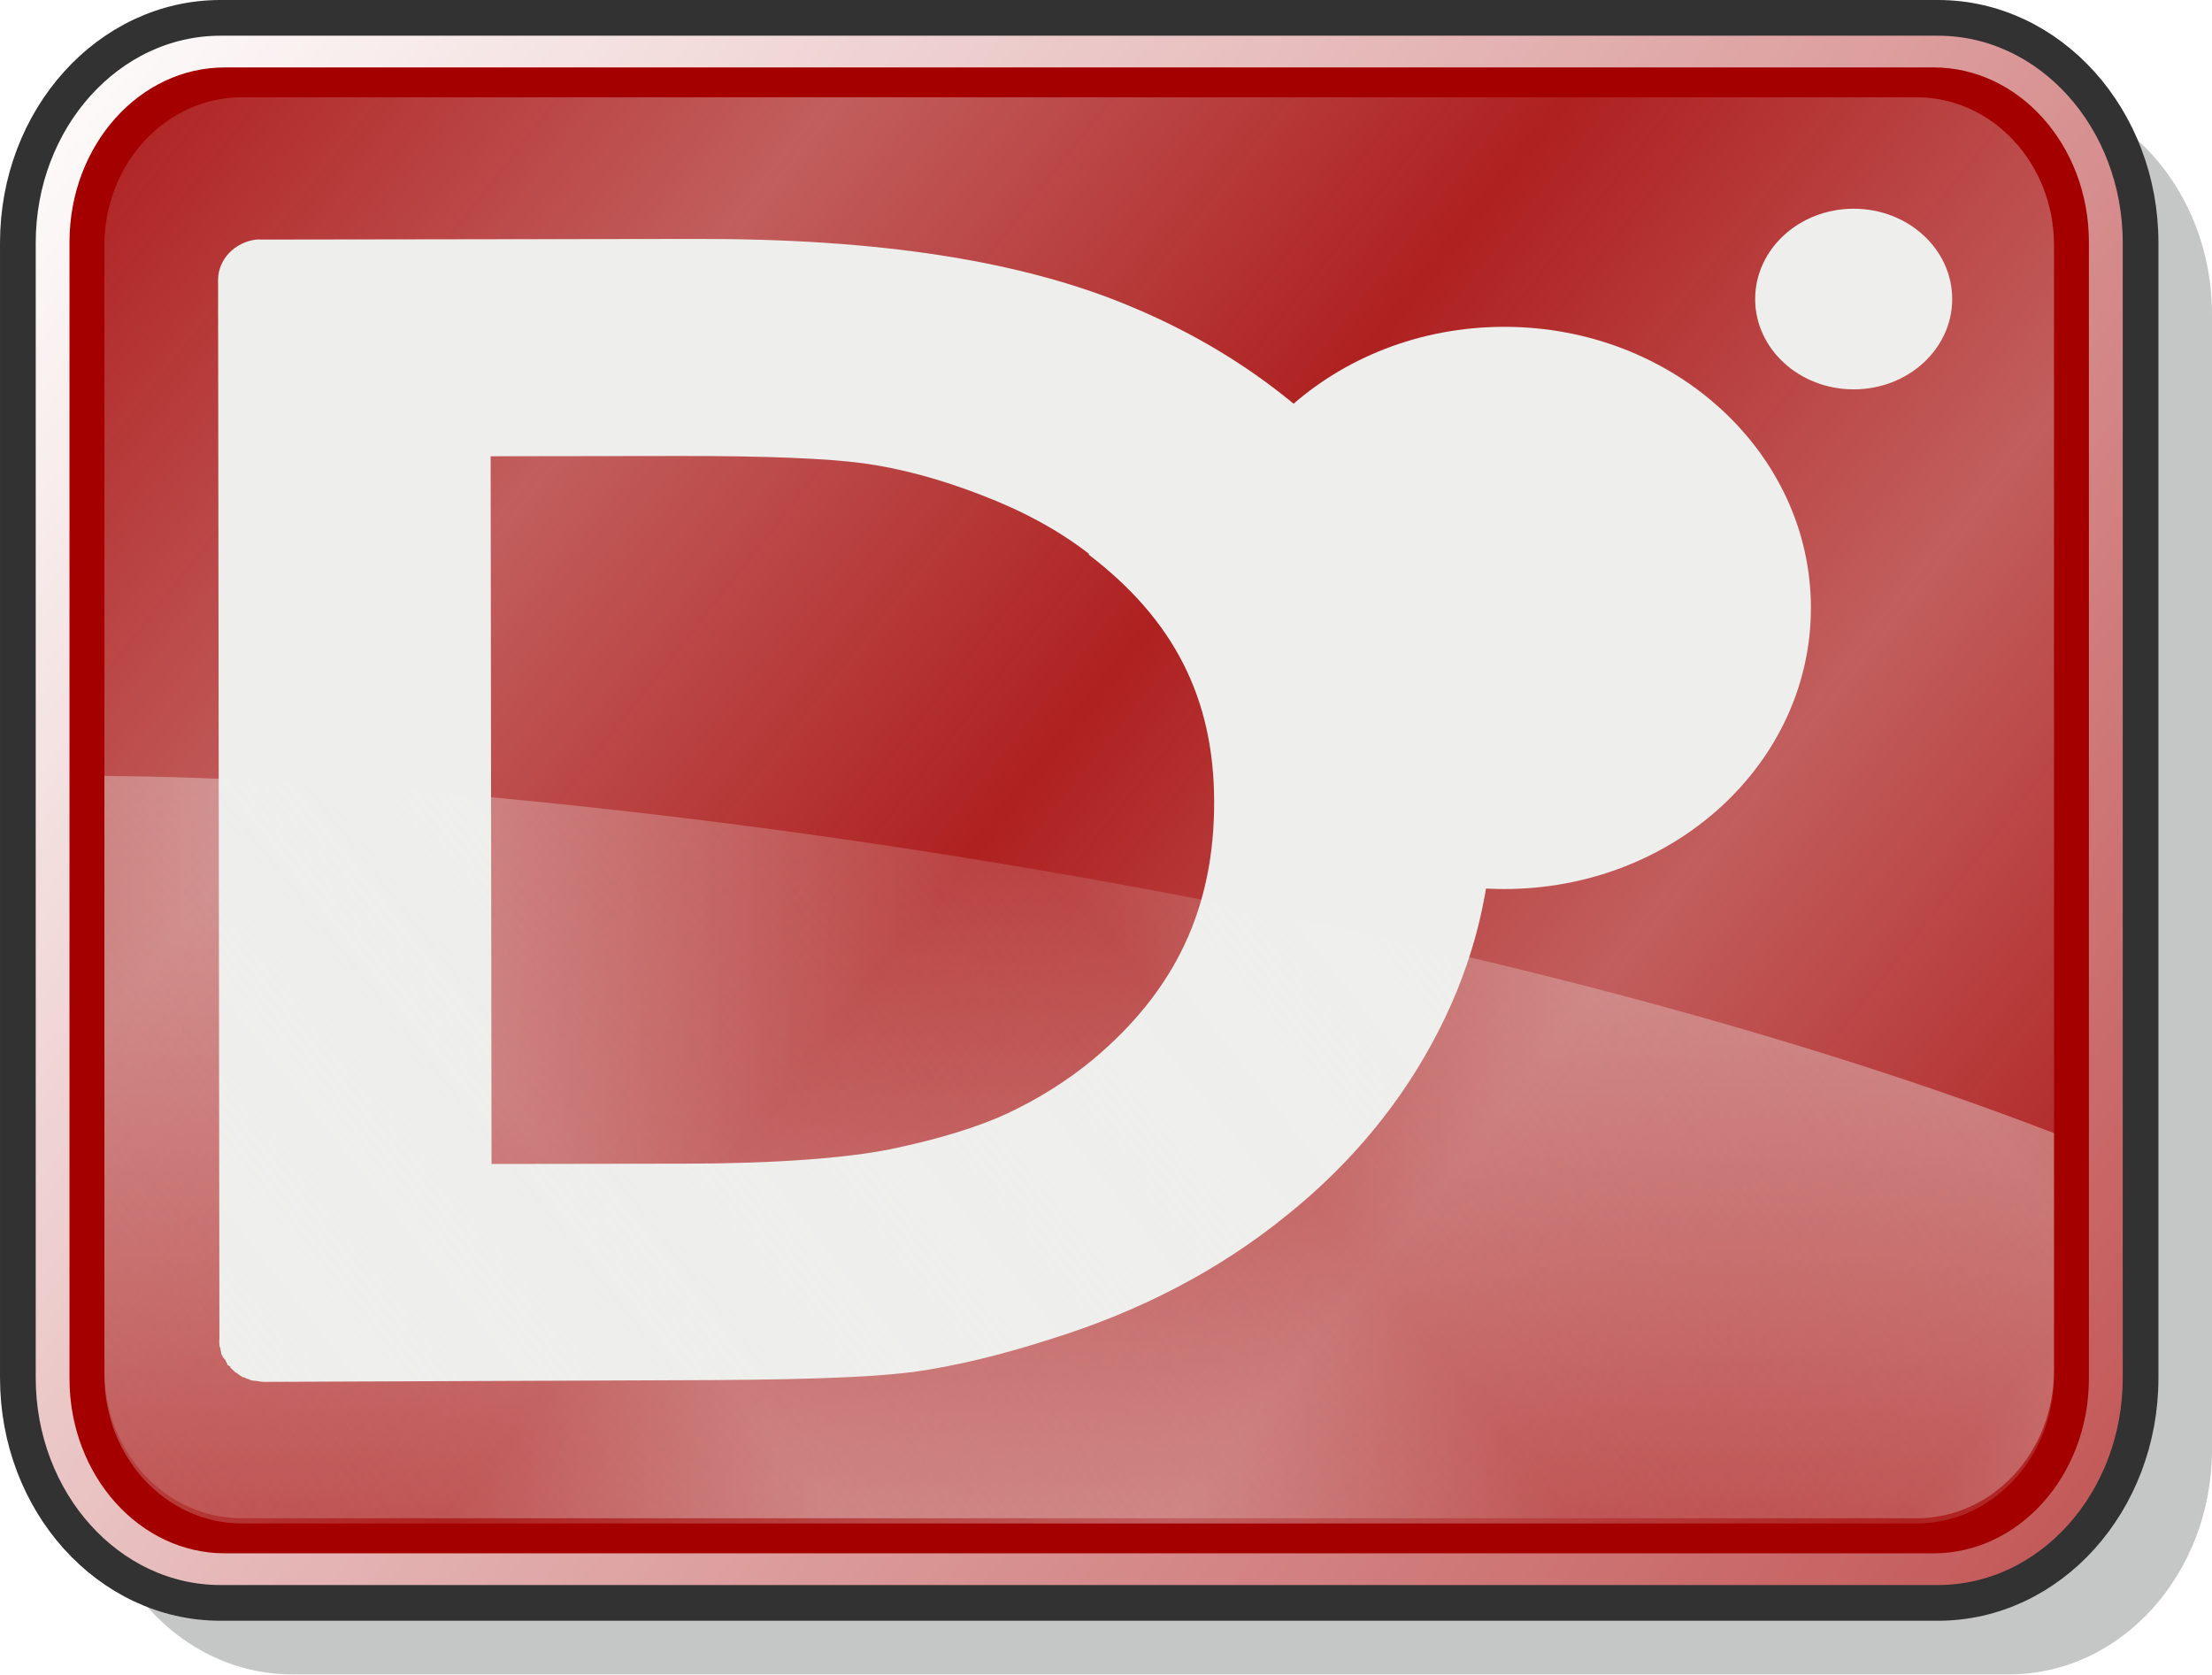
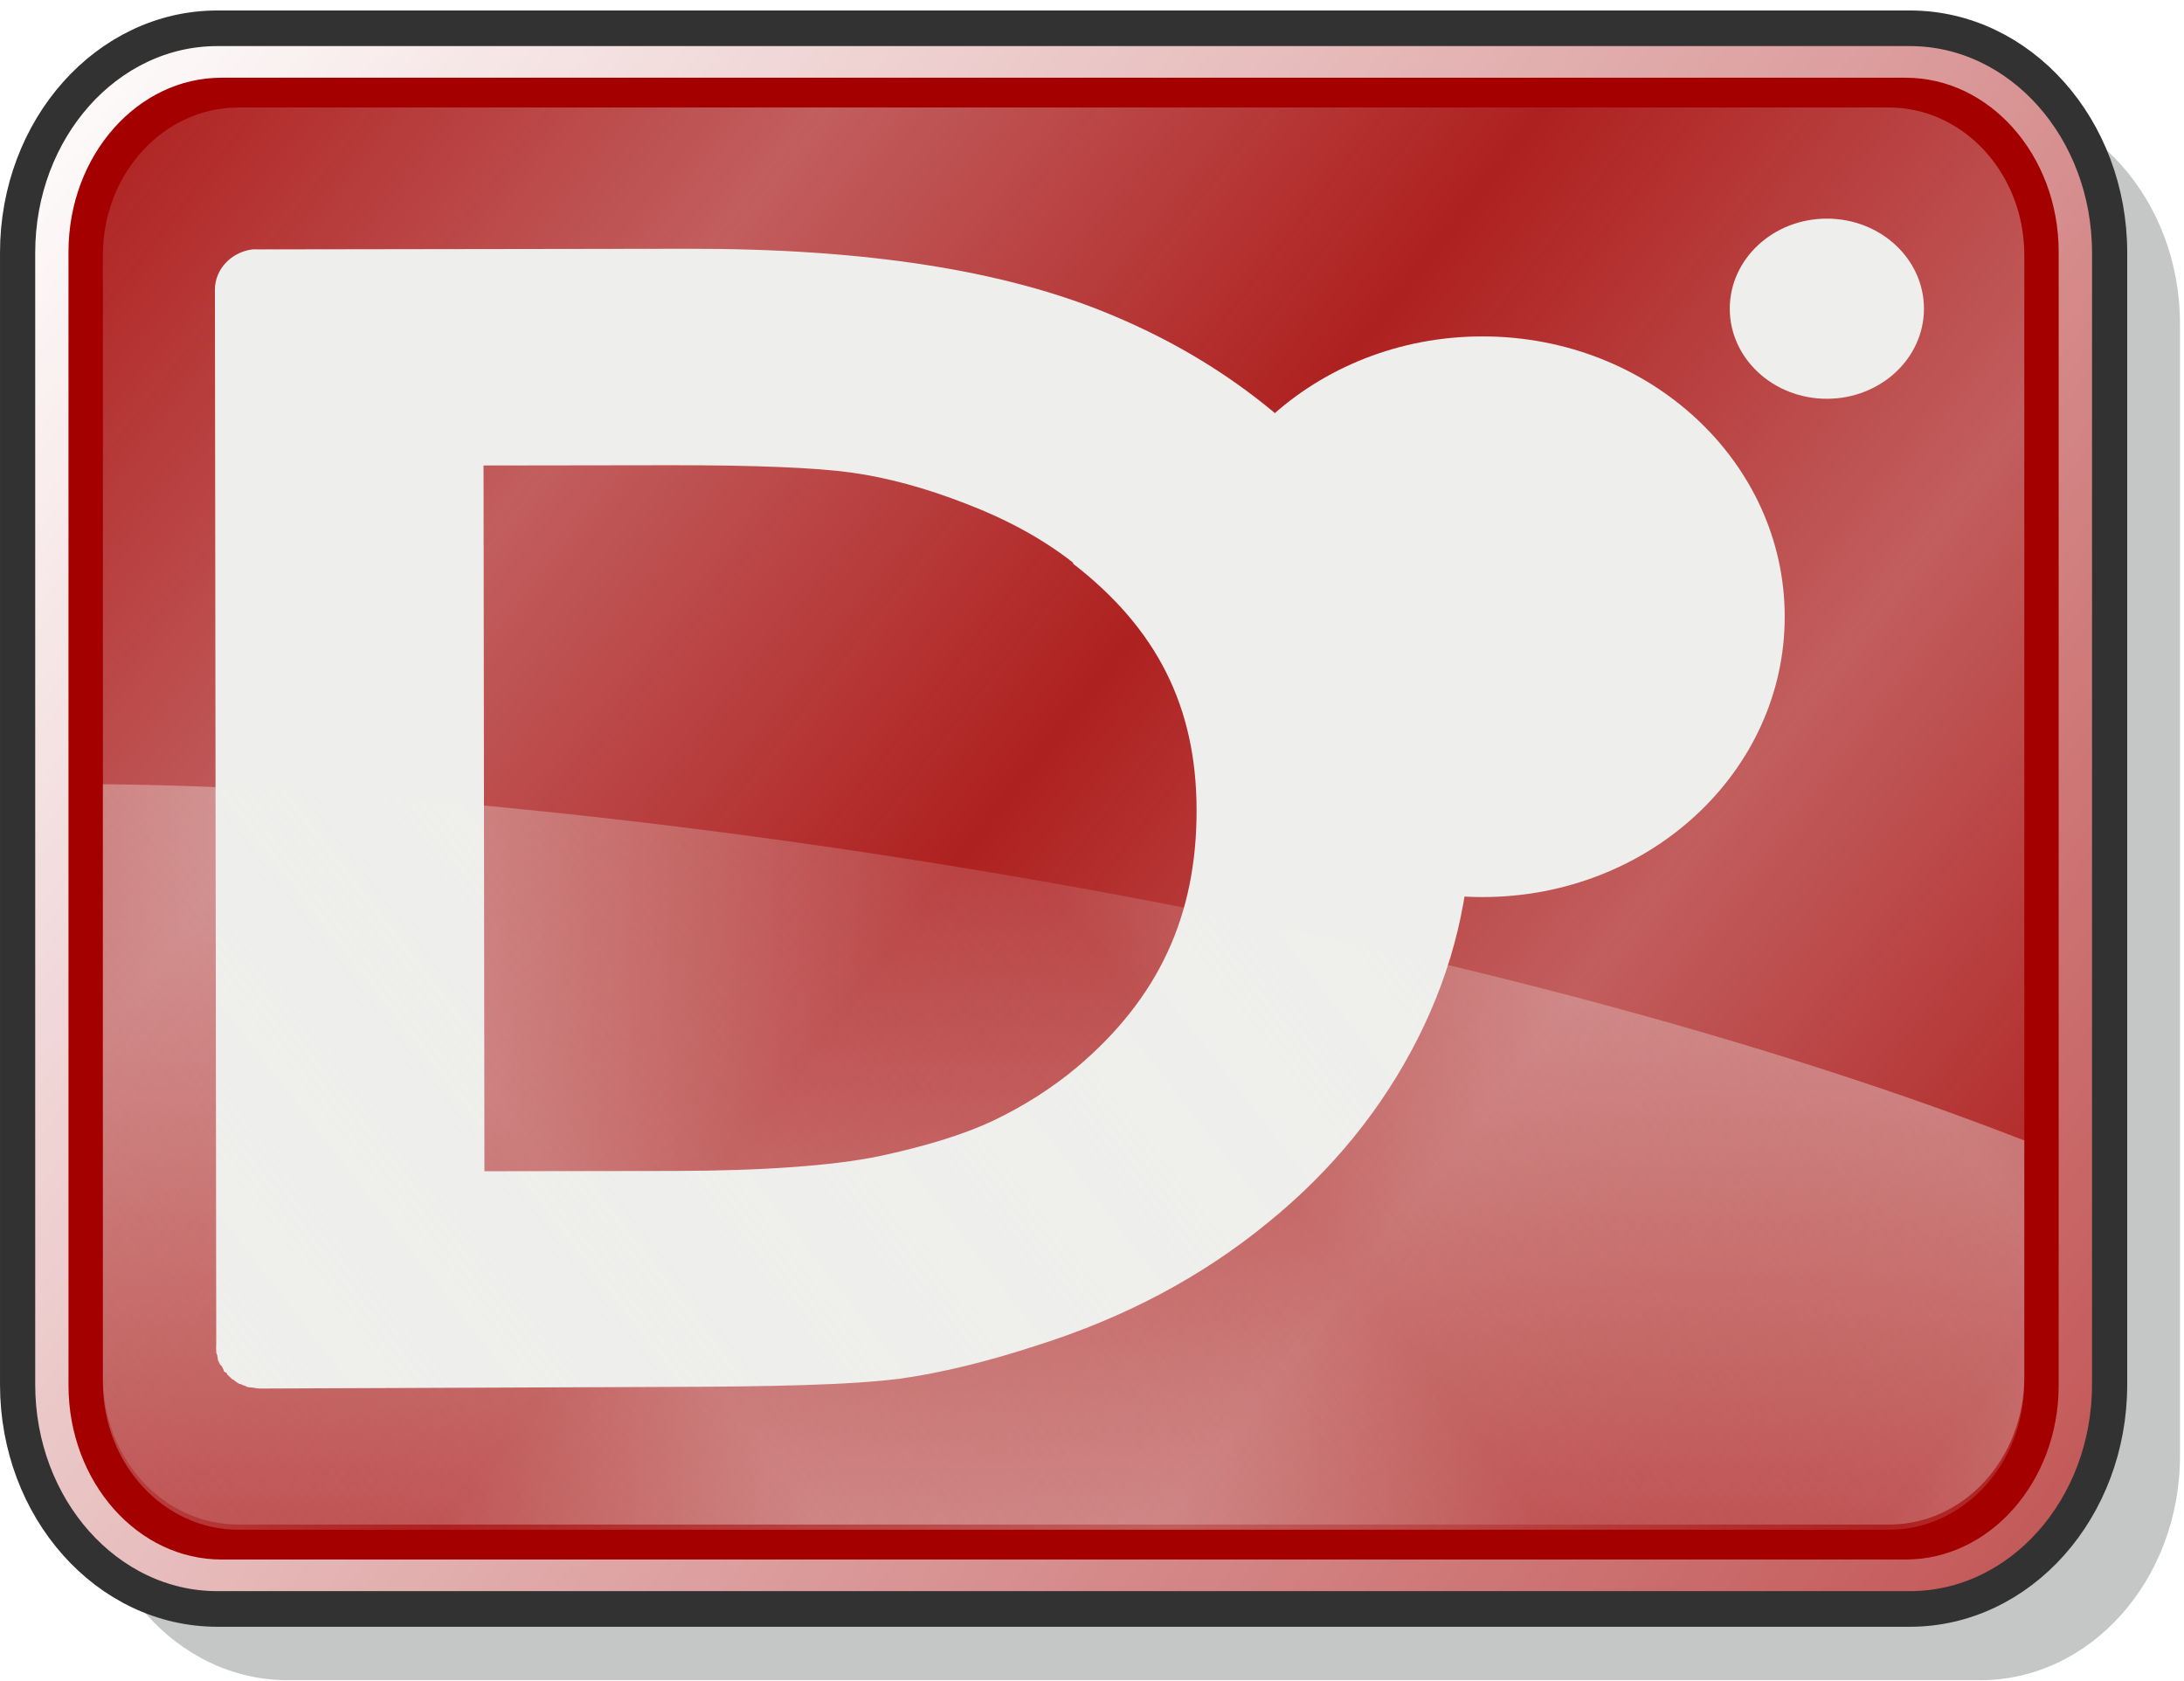
- <svg xmlns="http://www.w3.org/2000/svg" xmlns:xlink="http://www.w3.org/1999/xlink" version="1.0" width="123.865" height="93.753" id="svg2">
+ <svg xmlns="http://www.w3.org/2000/svg" xmlns:xlink="http://www.w3.org/1999/xlink" version="1.0" width="26" height="20" id="svg2">
  <defs id="defs4">
    <linearGradient id="linearGradient3482">
      <stop id="stop3484" style="stop-color:#000000;stop-opacity:0.198" offset="0" />
      <stop id="stop3486" style="stop-color:#000000;stop-opacity:0.823" offset="1" />
    </linearGradient>
    <linearGradient id="linearGradient3456">
      <stop id="stop3458" style="stop-color:#ffffff;stop-opacity:1" offset="0" />
      <stop id="stop3460" style="stop-color:#ffffff;stop-opacity:0.333" offset="1" />
    </linearGradient>
    <linearGradient id="linearGradient3420">
      <stop id="stop3430" style="stop-color:#f2f2f0;stop-opacity:0.135" offset="0" />
      <stop id="stop3424" style="stop-color:#eeeeec;stop-opacity:0.396" offset="1" />
    </linearGradient>
    <linearGradient id="linearGradient3360">
      <stop id="stop3362" style="stop-color:#eeeeec;stop-opacity:1" offset="0" />
      <stop id="stop3364" style="stop-color:#eeeeec;stop-opacity:0" offset="1" />
    </linearGradient>
    <linearGradient id="linearGradient3307">
      <stop id="stop3309" style="stop-color:#a5d8ff;stop-opacity:1" offset="0" />
      <stop id="stop3311" style="stop-color:#003845;stop-opacity:1" offset="1" />
    </linearGradient>
    <linearGradient id="linearGradient3299">
      <stop id="stop3301" style="stop-color:#ffffff;stop-opacity:1" offset="0" />
      <stop id="stop3303" style="stop-color:#979797;stop-opacity:0.573" offset="1" />
    </linearGradient>
    <linearGradient x1="27.248" y1="33.563" x2="44.496" y2="47.031" id="linearGradient3426" xlink:href="#linearGradient3420" gradientUnits="userSpaceOnUse" gradientTransform="matrix(1,0,0,0.991763,-0.677924,0.501242)" spreadMethod="reflect" />
    <linearGradient x1="24.482" y1="30.994" x2="104.024" y2="90.719" id="linearGradient3462" xlink:href="#linearGradient3456" gradientUnits="userSpaceOnUse" gradientTransform="matrix(0.99719,0,0,0.988716,-0.49737,0.686728)" />
    <linearGradient x1="49.345" y1="57.757" x2="79.688" y2="83.106" id="linearGradient3488" xlink:href="#linearGradient3482" gradientUnits="userSpaceOnUse" />
    <linearGradient x1="27.248" y1="33.563" x2="44.496" y2="47.031" id="linearGradient2213" xlink:href="#linearGradient3420" gradientUnits="userSpaceOnUse" gradientTransform="matrix(1,0,0,-0.991763,-0.677924,121.0142)" spreadMethod="reflect" />
    <linearGradient x1="27.248" y1="33.563" x2="44.496" y2="47.031" id="linearGradient2232" xlink:href="#linearGradient3420" gradientUnits="userSpaceOnUse" gradientTransform="matrix(1,0,0,-0.991763,-0.677924,121.0142)" spreadMethod="reflect" />
  </defs>
-   <g transform="translate(-2.981905,-15.75318)" id="layer1">
+   <g transform="matrix(0.2095209,0,0,0.2119964,-0.6247715,-3.214863)" id="layer1">
    <g transform="matrix(1.475092,0,0,1.475092,-30.36508,-28.63879)" id="g2225" style="display:inline">
      <rect width="80.582" height="60.168" rx="7.694" ry="8.543" x="25.996" y="33.484" id="rect3466" style="fill:#2e3436;fill-opacity:0.275;fill-rule:nonzero;stroke:none" />
      <rect width="80.582" height="60.168" rx="7.694" ry="8.543" x="23.285" y="30.772" id="rect3297" style="fill:#a40000;fill-opacity:1;fill-rule:nonzero;stroke:none" />
      <rect width="74.011" height="54.138" rx="5.221" ry="5.62" x="26.57" y="33.787" id="rect3408" style="fill:url(#linearGradient3426);fill-opacity:1;fill-rule:nonzero;stroke:none" />
-       <path d="m 32.333,39.188 c -0.81,0.1 -1.446,0.747 -1.448,1.53 l 0.051,39.977 c -0.003,0.057 -0.003,0.117 2.23e-4,0.174 -0.009,0.095 -0.009,0.176 3.47e-4,0.271 -8.2e-5,0.009 -5.8e-5,0.029 4.9e-5,0.039 0.009,0.038 0.03,0.078 0.042,0.116 -8.1e-5,0.009 -8.1e-5,0.01 2.5e-5,0.019 0.009,0.038 0.009,0.078 0.021,0.116 -8.3e-5,0.009 -5.7e-5,0.029 4.9e-5,0.039 0.019,0.039 0.04,0.079 0.062,0.116 -8e-5,0.009 -8.1e-5,0.01 2.5e-5,0.019 0.029,0.039 0.071,0.079 0.104,0.116 -8.2e-5,0.009 -8.2e-5,0.01 2.4e-5,0.019 0.019,0.039 0.04,0.079 0.062,0.116 -8.2e-5,0.009 -5.7e-5,0.029 4.9e-5,0.039 0.039,0.03 0.082,0.05 0.124,0.077 -8.3e-5,0.009 -5.7e-5,0.029 4.9e-5,0.039 0.029,0.03 0.051,0.05 0.083,0.077 0.01,0.01 0.031,0.029 0.041,0.039 0.029,0.03 0.051,0.05 0.083,0.077 0.01,7.1e-5 0.011,7.3e-5 0.021,-3e-5 0.076,0.064 0.162,0.124 0.249,0.174 0.01,7e-5 0.031,4.4e-5 0.041,-6e-5 0.04,0.021 0.083,0.04 0.124,0.058 0.01,7e-5 0.011,7.1e-5 0.021,-2.9e-5 0.04,0.021 0.083,0.04 0.124,0.058 0.061,0.013 0.125,0.013 0.186,0.019 0.101,0.018 0.208,0.038 0.311,0.038 l 0.166,-2.42e-4 15.31,-0.061 c 4.376,-0.008 7.307,-0.083 9.053,-0.303 0.01,7.1e-5 0.031,4.2e-5 0.041,-6.2e-5 1.671,-0.232 3.44,-0.66 5.364,-1.284 3.345,-1.046 6.311,-2.591 8.861,-4.655 2.497,-1.999 4.432,-4.366 5.792,-7.029 1.36,-2.663 2.045,-5.478 2.04,-8.397 -0.007,-4.063 -1.236,-7.867 -3.702,-11.289 -2.466,-3.423 -5.832,-6.044 -9.975,-7.78 -4.211,-1.785 -9.703,-2.599 -16.515,-2.587 l -16.532,0.024 c -0.071,3.95e-4 -0.138,-0.008 -0.207,3.03e-4 z m 8.898,8.226 7.127,-0.01 c 3.331,-0.006 5.7,0.095 7.044,0.28 1.362,0.187 2.855,0.582 4.435,1.193 1.566,0.597 2.932,1.328 4.105,2.237 -8e-5,0.009 -5.6e-5,0.029 5e-5,0.039 3.228,2.471 4.749,5.441 4.756,9.373 0.007,4.026 -1.463,7.163 -4.607,9.793 -0.967,0.798 -2.043,1.475 -3.229,2.035 -1.122,0.522 -2.584,0.972 -4.432,1.36 -1.742,0.349 -4.387,0.547 -7.83,0.553 l -7.334,0.011 -0.034,-26.864 z" id="path2242" style="font-size:64px;font-style:normal;font-variant:normal;font-weight:normal;font-stretch:normal;text-align:start;line-height:125%;writing-mode:lr-tb;text-anchor:start;fill:#eeeeec;fill-opacity:1;stroke:none;font-family:Gill Sans MT" />
+       <path d="m 32.333,39.188 c -0.81,0.1 -1.446,0.747 -1.448,1.53 l 0.051,39.977 c -0.003,0.057 -0.003,0.117 2.23e-4,0.174 -0.009,0.095 -0.009,0.176 3.47e-4,0.271 -8.2e-5,0.009 -5.8e-5,0.029 4.9e-5,0.039 0.009,0.038 0.03,0.078 0.042,0.116 -8.1e-5,0.009 -8.1e-5,0.01 2.5e-5,0.019 0.009,0.038 0.009,0.078 0.021,0.116 -8.3e-5,0.009 -5.7e-5,0.029 4.9e-5,0.039 0.019,0.039 0.04,0.079 0.062,0.116 -8e-5,0.009 -8.1e-5,0.01 2.5e-5,0.019 0.029,0.039 0.071,0.079 0.104,0.116 -8.2e-5,0.009 -8.2e-5,0.01 2.4e-5,0.019 0.019,0.039 0.04,0.079 0.062,0.116 -8.2e-5,0.009 -5.7e-5,0.029 4.9e-5,0.039 0.039,0.03 0.082,0.05 0.124,0.077 -8.3e-5,0.009 -5.7e-5,0.029 4.9e-5,0.039 0.029,0.03 0.051,0.05 0.083,0.077 0.01,0.01 0.031,0.029 0.041,0.039 0.029,0.03 0.051,0.05 0.083,0.077 0.01,7.1e-5 0.011,7.3e-5 0.021,-3e-5 0.076,0.064 0.162,0.124 0.249,0.174 0.01,7e-5 0.031,4.4e-5 0.041,-6e-5 0.04,0.021 0.083,0.04 0.124,0.058 0.01,7e-5 0.011,7.1e-5 0.021,-2.9e-5 0.04,0.021 0.083,0.04 0.124,0.058 0.061,0.013 0.125,0.013 0.186,0.019 0.101,0.018 0.208,0.038 0.311,0.038 l 0.166,-2.42e-4 15.31,-0.061 c 4.376,-0.008 7.307,-0.083 9.053,-0.303 0.01,7.1e-5 0.031,4.2e-5 0.041,-6.2e-5 1.671,-0.232 3.44,-0.66 5.364,-1.284 3.345,-1.046 6.311,-2.591 8.861,-4.655 2.497,-1.999 4.432,-4.366 5.792,-7.029 1.36,-2.663 2.045,-5.478 2.04,-8.397 -0.007,-4.063 -1.236,-7.867 -3.702,-11.289 -2.466,-3.423 -5.832,-6.044 -9.975,-7.78 -4.211,-1.785 -9.703,-2.599 -16.515,-2.587 l -16.532,0.024 c -0.071,3.95e-4 -0.138,-0.008 -0.207,3.03e-4 z m 8.898,8.226 7.127,-0.01 c 3.331,-0.006 5.7,0.095 7.044,0.28 1.362,0.187 2.855,0.582 4.435,1.193 1.566,0.597 2.932,1.328 4.105,2.237 -8e-5,0.009 -5.6e-5,0.029 5e-5,0.039 3.228,2.471 4.749,5.441 4.756,9.373 0.007,4.026 -1.463,7.163 -4.607,9.793 -0.967,0.798 -2.043,1.475 -3.229,2.035 -1.122,0.522 -2.584,0.972 -4.432,1.36 -1.742,0.349 -4.387,0.547 -7.83,0.553 l -7.334,0.011 -0.034,-26.864 z" id="path2242" style="font-style:normal;font-variant:normal;font-weight:normal;font-stretch:normal;font-size:64px;line-height:125%;font-family:'Gill Sans MT';text-align:start;writing-mode:lr-tb;text-anchor:start;fill:#eeeeec;fill-opacity:1;stroke:none" />
      <path d="m 89.368,35.648 a 5.969,5.472 0 1 1 -11.938,0 5.969,5.472 0 1 1 11.938,0 z" transform="matrix(1.950025,0,0,1.950025,-82.91788,-16.34322)" id="path2211" style="fill:#eeeeec;fill-opacity:1;fill-rule:nonzero;stroke:none" />
-       <rect width="78.006" height="57.75" rx="6.57" ry="7.306" x="24.572" y="31.981" id="rect3372" style="fill:none;stroke:url(#linearGradient3462);stroke-width:1.346;stroke-linecap:round;stroke-linejoin:round;stroke-miterlimit:4;stroke-opacity:1;stroke-dasharray:none" />
-       <rect width="80.582" height="60.168" rx="7.694" ry="8.543" x="23.285" y="30.772" id="rect3464" style="fill:none;stroke:#323232;stroke-width:1.356;stroke-linecap:round;stroke-linejoin:round;stroke-miterlimit:4;stroke-opacity:1;stroke-dasharray:none" />
-       <path d="m 31.791,87.728 63.568,0 c 2.893,0 5.221,-2.507 5.221,-5.62 l 0,-9.001 C 77.876,64.373 45.004,59.695 26.57,59.548 l 0,22.56 c 0,3.114 2.329,5.62 5.221,5.62 z" id="rect3477" style="fill:url(#linearGradient2232);fill-opacity:1;fill-rule:nonzero;stroke:none" />
-       <path d="m 89.368,35.648 a 5.969,5.472 0 1 1 -11.938,0 5.969,5.472 0 1 1 11.938,0 z" transform="matrix(0.626567,0,0,0.626567,40.72046,19.11002)" id="path2222" style="fill:#eeeeec;fill-opacity:1;fill-rule:nonzero;stroke:none;display:inline" />
+       <rect width="78.006" height="57.75" rx="6.57" ry="7.306" x="24.572" y="31.981" id="rect3372" style="fill:none;stroke:url(#linearGradient3462);stroke-width:1.346;stroke-linecap:round;stroke-linejoin:round;stroke-miterlimit:4;stroke-dasharray:none;stroke-opacity:1" />
+       <rect width="80.582" height="60.168" rx="7.694" ry="8.543" x="23.285" y="30.772" id="rect3464" style="fill:none;stroke:#323232;stroke-width:1.356;stroke-linecap:round;stroke-linejoin:round;stroke-miterlimit:4;stroke-dasharray:none;stroke-opacity:1" />
+       <path d="m 31.791,87.728 h 63.568 c 2.893,0 5.221,-2.507 5.221,-5.62 V 73.107 C 77.876,64.373 45.004,59.695 26.57,59.548 v 22.56 c 0,3.114 2.329,5.62 5.221,5.62 z" id="rect3477" style="fill:url(#linearGradient2232);fill-opacity:1;fill-rule:nonzero;stroke:none" />
+       <path d="m 89.368,35.648 a 5.969,5.472 0 1 1 -11.938,0 5.969,5.472 0 1 1 11.938,0 z" transform="matrix(0.626567,0,0,0.626567,40.72046,19.11002)" id="path2222" style="display:inline;fill:#eeeeec;fill-opacity:1;fill-rule:nonzero;stroke:none" />
    </g>
  </g>
</svg>
